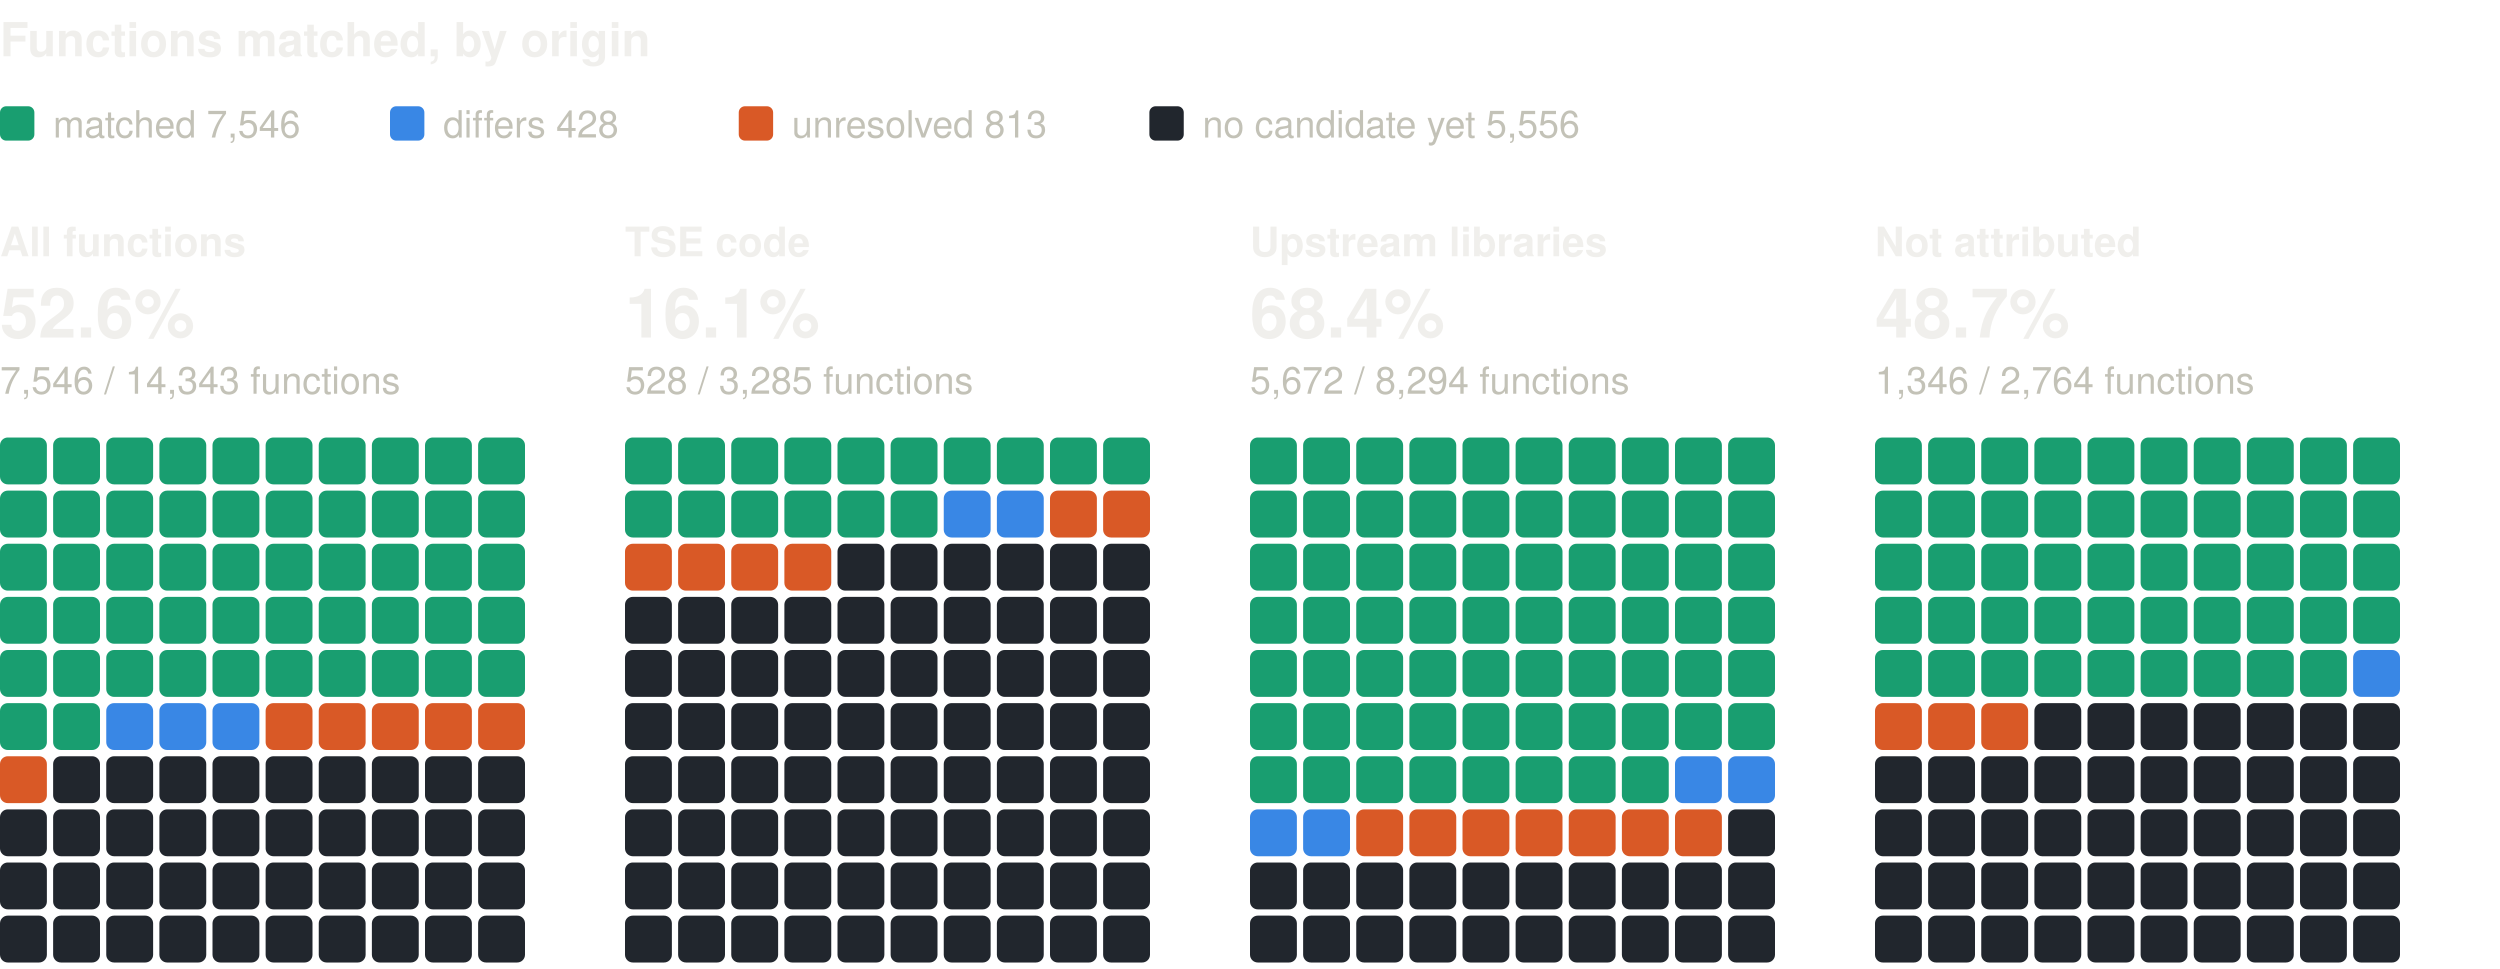
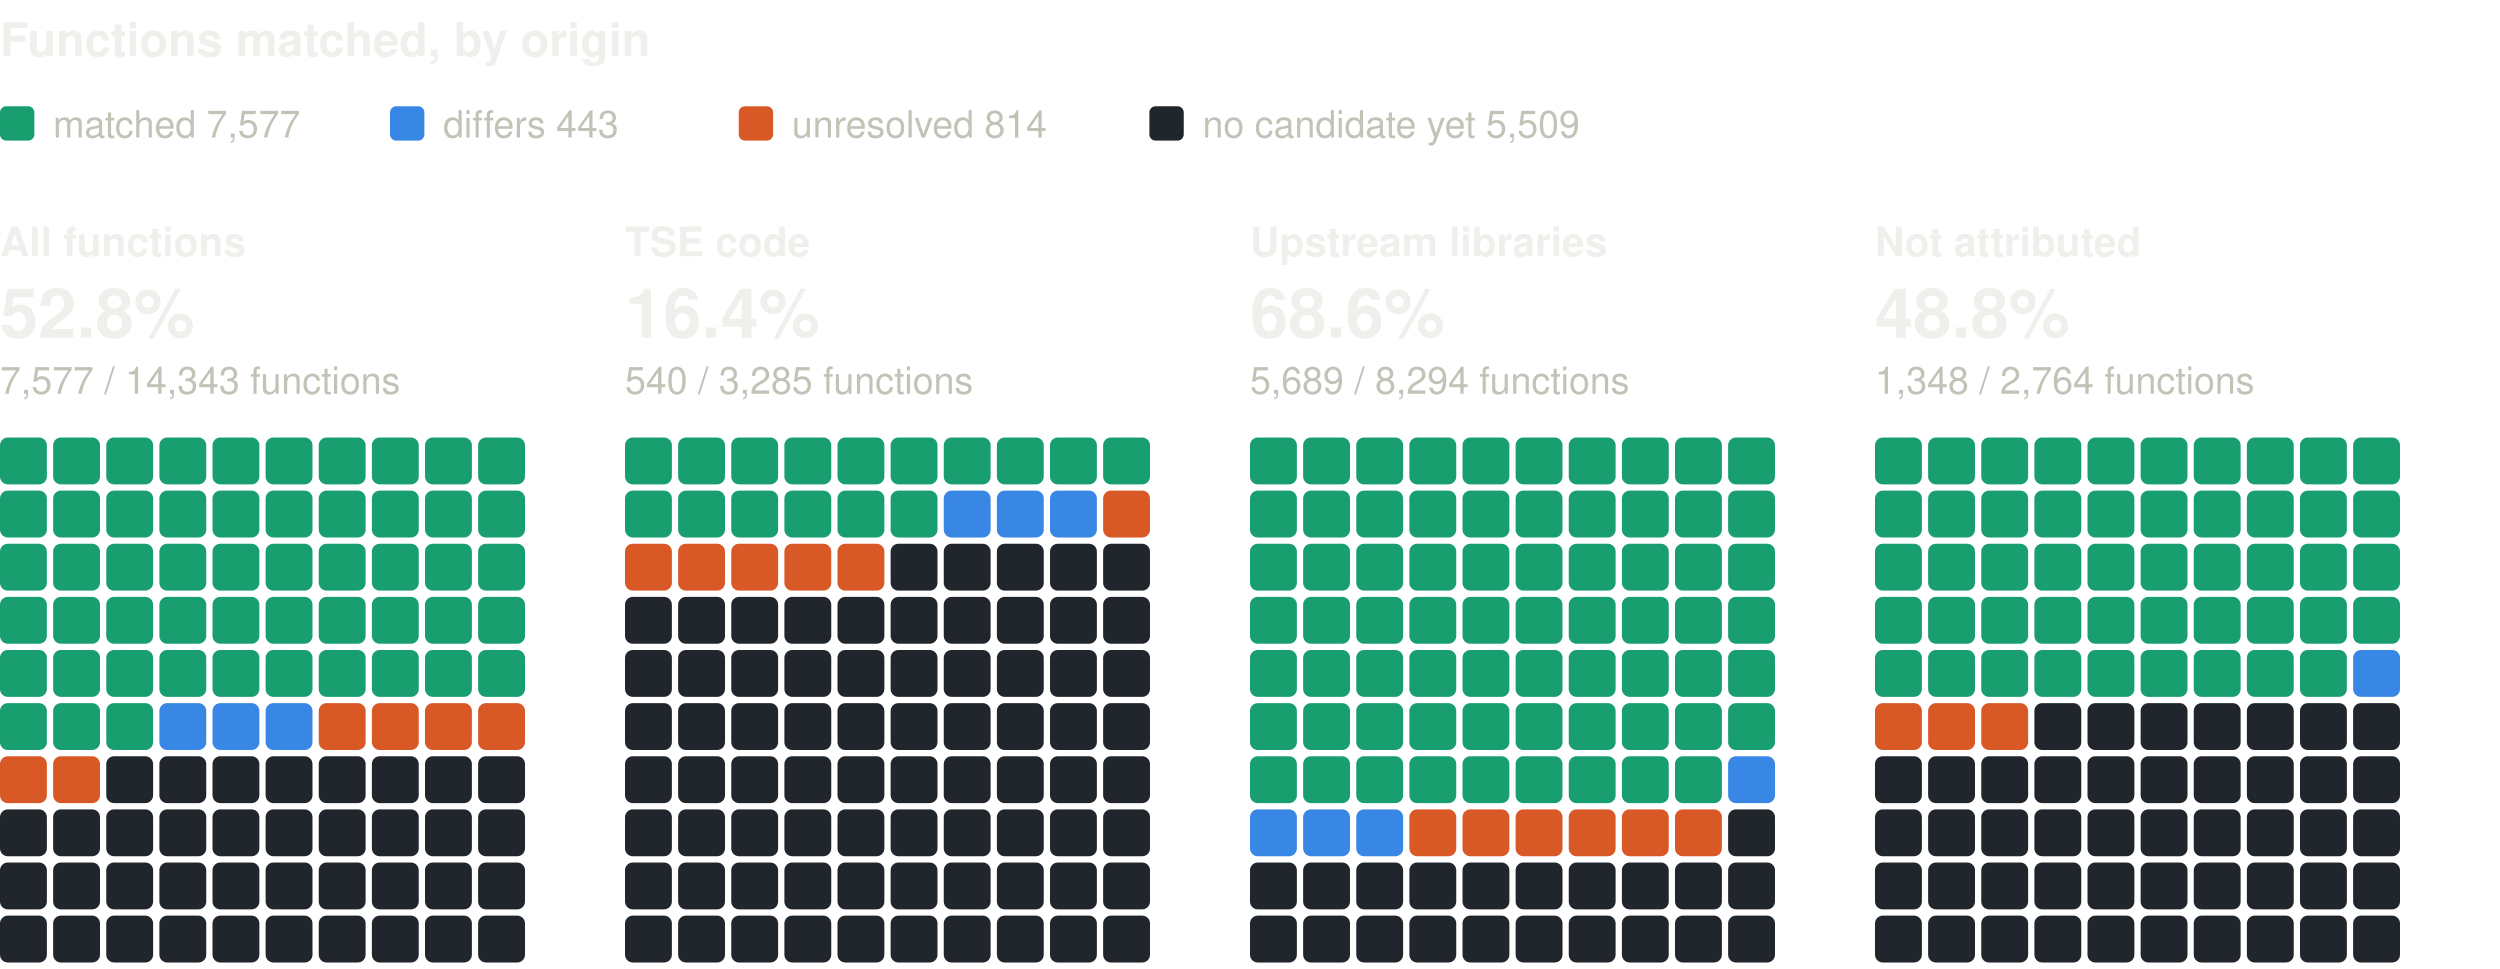
<svg xmlns="http://www.w3.org/2000/svg" width="800" height="310" viewBox="0 0 800 310" role="img" aria-label="Functions matched, by origin: one square per percent, coloured by verdict" font-family="system-ui, -apple-system, 'Segoe UI', Helvetica, Arial, sans-serif">
  <text x="0" y="18" font-size="15" fill="#f0efec" font-weight="600">Functions matched, by origin</text>
  <rect x="0" y="34" width="11" height="11" rx="2" fill="#199e70" />
-   <text x="17" y="44" font-size="12" fill="#c3c2b7">matched 7,546</text>
+   <text x="17" y="44" font-size="12" fill="#c3c2b7">matched 7,577</text>
  <rect x="124.8" y="34" width="11" height="11" rx="2" fill="#3987e5" />
-   <text x="141.8" y="44" font-size="12" fill="#c3c2b7">differs 428</text>
+   <text x="141.8" y="44" font-size="12" fill="#c3c2b7">differs 443</text>
  <rect x="236.4" y="34" width="11" height="11" rx="2" fill="#d95926" />
-   <text x="253.4" y="44" font-size="12" fill="#c3c2b7">unresolved 813</text>
+   <text x="253.4" y="44" font-size="12" fill="#c3c2b7">unresolved 814</text>
  <rect x="367.8" y="34" width="11" height="11" rx="2" fill="#21262d" />
-   <text x="384.8" y="44" font-size="12" fill="#c3c2b7">no candidate yet 5,556</text>
+   <text x="384.8" y="44" font-size="12" fill="#c3c2b7">no candidate yet 5,509</text>
  <text x="0" y="82" font-size="13" fill="#f0efec" font-weight="600">All functions</text>
-   <text x="0" y="108" font-size="22" fill="#f0efec" font-weight="600">52.6%</text>
-   <text x="0" y="126" font-size="12" fill="#c3c2b7">7,546 / 14,343 functions</text>
+   <text x="0" y="108" font-size="22" fill="#f0efec" font-weight="600">52.8%</text>
+   <text x="0" y="126" font-size="12" fill="#c3c2b7">7,577 / 14,343 functions</text>
  <rect x="0" y="140" width="15" height="15" rx="2.5" fill="#199e70" />
  <rect x="17" y="140" width="15" height="15" rx="2.5" fill="#199e70" />
  <rect x="34" y="140" width="15" height="15" rx="2.5" fill="#199e70" />
  <rect x="51" y="140" width="15" height="15" rx="2.5" fill="#199e70" />
  <rect x="68" y="140" width="15" height="15" rx="2.5" fill="#199e70" />
  <rect x="85" y="140" width="15" height="15" rx="2.5" fill="#199e70" />
  <rect x="102" y="140" width="15" height="15" rx="2.5" fill="#199e70" />
  <rect x="119" y="140" width="15" height="15" rx="2.5" fill="#199e70" />
  <rect x="136" y="140" width="15" height="15" rx="2.5" fill="#199e70" />
  <rect x="153" y="140" width="15" height="15" rx="2.5" fill="#199e70" />
  <rect x="0" y="157" width="15" height="15" rx="2.5" fill="#199e70" />
  <rect x="17" y="157" width="15" height="15" rx="2.5" fill="#199e70" />
  <rect x="34" y="157" width="15" height="15" rx="2.5" fill="#199e70" />
  <rect x="51" y="157" width="15" height="15" rx="2.5" fill="#199e70" />
  <rect x="68" y="157" width="15" height="15" rx="2.5" fill="#199e70" />
  <rect x="85" y="157" width="15" height="15" rx="2.5" fill="#199e70" />
  <rect x="102" y="157" width="15" height="15" rx="2.5" fill="#199e70" />
  <rect x="119" y="157" width="15" height="15" rx="2.5" fill="#199e70" />
  <rect x="136" y="157" width="15" height="15" rx="2.5" fill="#199e70" />
  <rect x="153" y="157" width="15" height="15" rx="2.5" fill="#199e70" />
  <rect x="0" y="174" width="15" height="15" rx="2.5" fill="#199e70" />
  <rect x="17" y="174" width="15" height="15" rx="2.5" fill="#199e70" />
  <rect x="34" y="174" width="15" height="15" rx="2.5" fill="#199e70" />
  <rect x="51" y="174" width="15" height="15" rx="2.5" fill="#199e70" />
  <rect x="68" y="174" width="15" height="15" rx="2.5" fill="#199e70" />
  <rect x="85" y="174" width="15" height="15" rx="2.5" fill="#199e70" />
  <rect x="102" y="174" width="15" height="15" rx="2.5" fill="#199e70" />
  <rect x="119" y="174" width="15" height="15" rx="2.5" fill="#199e70" />
  <rect x="136" y="174" width="15" height="15" rx="2.5" fill="#199e70" />
  <rect x="153" y="174" width="15" height="15" rx="2.5" fill="#199e70" />
  <rect x="0" y="191" width="15" height="15" rx="2.5" fill="#199e70" />
  <rect x="17" y="191" width="15" height="15" rx="2.5" fill="#199e70" />
  <rect x="34" y="191" width="15" height="15" rx="2.5" fill="#199e70" />
  <rect x="51" y="191" width="15" height="15" rx="2.5" fill="#199e70" />
  <rect x="68" y="191" width="15" height="15" rx="2.5" fill="#199e70" />
  <rect x="85" y="191" width="15" height="15" rx="2.5" fill="#199e70" />
  <rect x="102" y="191" width="15" height="15" rx="2.5" fill="#199e70" />
  <rect x="119" y="191" width="15" height="15" rx="2.5" fill="#199e70" />
  <rect x="136" y="191" width="15" height="15" rx="2.5" fill="#199e70" />
  <rect x="153" y="191" width="15" height="15" rx="2.5" fill="#199e70" />
  <rect x="0" y="208" width="15" height="15" rx="2.5" fill="#199e70" />
  <rect x="17" y="208" width="15" height="15" rx="2.5" fill="#199e70" />
  <rect x="34" y="208" width="15" height="15" rx="2.5" fill="#199e70" />
  <rect x="51" y="208" width="15" height="15" rx="2.5" fill="#199e70" />
  <rect x="68" y="208" width="15" height="15" rx="2.5" fill="#199e70" />
  <rect x="85" y="208" width="15" height="15" rx="2.5" fill="#199e70" />
  <rect x="102" y="208" width="15" height="15" rx="2.5" fill="#199e70" />
  <rect x="119" y="208" width="15" height="15" rx="2.5" fill="#199e70" />
  <rect x="136" y="208" width="15" height="15" rx="2.5" fill="#199e70" />
  <rect x="153" y="208" width="15" height="15" rx="2.5" fill="#199e70" />
  <rect x="0" y="225" width="15" height="15" rx="2.5" fill="#199e70" />
  <rect x="17" y="225" width="15" height="15" rx="2.5" fill="#199e70" />
-   <rect x="34" y="225" width="15" height="15" rx="2.5" fill="#3987e5" />
+   <rect x="34" y="225" width="15" height="15" rx="2.5" fill="#199e70" />
  <rect x="51" y="225" width="15" height="15" rx="2.5" fill="#3987e5" />
  <rect x="68" y="225" width="15" height="15" rx="2.5" fill="#3987e5" />
-   <rect x="85" y="225" width="15" height="15" rx="2.5" fill="#d95926" />
+   <rect x="85" y="225" width="15" height="15" rx="2.5" fill="#3987e5" />
  <rect x="102" y="225" width="15" height="15" rx="2.5" fill="#d95926" />
  <rect x="119" y="225" width="15" height="15" rx="2.5" fill="#d95926" />
  <rect x="136" y="225" width="15" height="15" rx="2.5" fill="#d95926" />
  <rect x="153" y="225" width="15" height="15" rx="2.5" fill="#d95926" />
  <rect x="0" y="242" width="15" height="15" rx="2.5" fill="#d95926" />
-   <rect x="17" y="242" width="15" height="15" rx="2.5" fill="#21262d" />
+   <rect x="17" y="242" width="15" height="15" rx="2.5" fill="#d95926" />
  <rect x="34" y="242" width="15" height="15" rx="2.5" fill="#21262d" />
  <rect x="51" y="242" width="15" height="15" rx="2.5" fill="#21262d" />
  <rect x="68" y="242" width="15" height="15" rx="2.5" fill="#21262d" />
  <rect x="85" y="242" width="15" height="15" rx="2.5" fill="#21262d" />
  <rect x="102" y="242" width="15" height="15" rx="2.5" fill="#21262d" />
  <rect x="119" y="242" width="15" height="15" rx="2.5" fill="#21262d" />
  <rect x="136" y="242" width="15" height="15" rx="2.5" fill="#21262d" />
  <rect x="153" y="242" width="15" height="15" rx="2.5" fill="#21262d" />
  <rect x="0" y="259" width="15" height="15" rx="2.5" fill="#21262d" />
  <rect x="17" y="259" width="15" height="15" rx="2.5" fill="#21262d" />
  <rect x="34" y="259" width="15" height="15" rx="2.5" fill="#21262d" />
  <rect x="51" y="259" width="15" height="15" rx="2.5" fill="#21262d" />
  <rect x="68" y="259" width="15" height="15" rx="2.5" fill="#21262d" />
  <rect x="85" y="259" width="15" height="15" rx="2.5" fill="#21262d" />
  <rect x="102" y="259" width="15" height="15" rx="2.5" fill="#21262d" />
  <rect x="119" y="259" width="15" height="15" rx="2.5" fill="#21262d" />
  <rect x="136" y="259" width="15" height="15" rx="2.5" fill="#21262d" />
  <rect x="153" y="259" width="15" height="15" rx="2.5" fill="#21262d" />
  <rect x="0" y="276" width="15" height="15" rx="2.5" fill="#21262d" />
  <rect x="17" y="276" width="15" height="15" rx="2.5" fill="#21262d" />
  <rect x="34" y="276" width="15" height="15" rx="2.5" fill="#21262d" />
  <rect x="51" y="276" width="15" height="15" rx="2.5" fill="#21262d" />
  <rect x="68" y="276" width="15" height="15" rx="2.5" fill="#21262d" />
  <rect x="85" y="276" width="15" height="15" rx="2.5" fill="#21262d" />
  <rect x="102" y="276" width="15" height="15" rx="2.5" fill="#21262d" />
  <rect x="119" y="276" width="15" height="15" rx="2.5" fill="#21262d" />
  <rect x="136" y="276" width="15" height="15" rx="2.5" fill="#21262d" />
  <rect x="153" y="276" width="15" height="15" rx="2.5" fill="#21262d" />
  <rect x="0" y="293" width="15" height="15" rx="2.5" fill="#21262d" />
  <rect x="17" y="293" width="15" height="15" rx="2.5" fill="#21262d" />
  <rect x="34" y="293" width="15" height="15" rx="2.5" fill="#21262d" />
  <rect x="51" y="293" width="15" height="15" rx="2.5" fill="#21262d" />
  <rect x="68" y="293" width="15" height="15" rx="2.5" fill="#21262d" />
  <rect x="85" y="293" width="15" height="15" rx="2.5" fill="#21262d" />
  <rect x="102" y="293" width="15" height="15" rx="2.5" fill="#21262d" />
  <rect x="119" y="293" width="15" height="15" rx="2.5" fill="#21262d" />
  <rect x="136" y="293" width="15" height="15" rx="2.5" fill="#21262d" />
  <rect x="153" y="293" width="15" height="15" rx="2.5" fill="#21262d" />
  <text x="200" y="82" font-size="13" fill="#f0efec" font-weight="600">TSE code</text>
-   <text x="200" y="108" font-size="22" fill="#f0efec" font-weight="600">16.1%</text>
-   <text x="200" y="126" font-size="12" fill="#c3c2b7">528 / 3,285 functions</text>
+   <text x="200" y="108" font-size="22" fill="#f0efec" font-weight="600">16.4%</text>
+   <text x="200" y="126" font-size="12" fill="#c3c2b7">540 / 3,285 functions</text>
  <rect x="200" y="140" width="15" height="15" rx="2.5" fill="#199e70" />
  <rect x="217" y="140" width="15" height="15" rx="2.5" fill="#199e70" />
  <rect x="234" y="140" width="15" height="15" rx="2.5" fill="#199e70" />
  <rect x="251" y="140" width="15" height="15" rx="2.5" fill="#199e70" />
  <rect x="268" y="140" width="15" height="15" rx="2.5" fill="#199e70" />
  <rect x="285" y="140" width="15" height="15" rx="2.5" fill="#199e70" />
  <rect x="302" y="140" width="15" height="15" rx="2.5" fill="#199e70" />
  <rect x="319" y="140" width="15" height="15" rx="2.5" fill="#199e70" />
  <rect x="336" y="140" width="15" height="15" rx="2.5" fill="#199e70" />
  <rect x="353" y="140" width="15" height="15" rx="2.5" fill="#199e70" />
  <rect x="200" y="157" width="15" height="15" rx="2.5" fill="#199e70" />
  <rect x="217" y="157" width="15" height="15" rx="2.5" fill="#199e70" />
  <rect x="234" y="157" width="15" height="15" rx="2.5" fill="#199e70" />
  <rect x="251" y="157" width="15" height="15" rx="2.5" fill="#199e70" />
  <rect x="268" y="157" width="15" height="15" rx="2.5" fill="#199e70" />
  <rect x="285" y="157" width="15" height="15" rx="2.5" fill="#199e70" />
  <rect x="302" y="157" width="15" height="15" rx="2.5" fill="#3987e5" />
  <rect x="319" y="157" width="15" height="15" rx="2.5" fill="#3987e5" />
-   <rect x="336" y="157" width="15" height="15" rx="2.5" fill="#d95926" />
+   <rect x="336" y="157" width="15" height="15" rx="2.5" fill="#3987e5" />
  <rect x="353" y="157" width="15" height="15" rx="2.5" fill="#d95926" />
  <rect x="200" y="174" width="15" height="15" rx="2.5" fill="#d95926" />
  <rect x="217" y="174" width="15" height="15" rx="2.5" fill="#d95926" />
  <rect x="234" y="174" width="15" height="15" rx="2.5" fill="#d95926" />
  <rect x="251" y="174" width="15" height="15" rx="2.5" fill="#d95926" />
-   <rect x="268" y="174" width="15" height="15" rx="2.5" fill="#21262d" />
+   <rect x="268" y="174" width="15" height="15" rx="2.5" fill="#d95926" />
  <rect x="285" y="174" width="15" height="15" rx="2.5" fill="#21262d" />
  <rect x="302" y="174" width="15" height="15" rx="2.5" fill="#21262d" />
  <rect x="319" y="174" width="15" height="15" rx="2.5" fill="#21262d" />
  <rect x="336" y="174" width="15" height="15" rx="2.5" fill="#21262d" />
  <rect x="353" y="174" width="15" height="15" rx="2.5" fill="#21262d" />
  <rect x="200" y="191" width="15" height="15" rx="2.5" fill="#21262d" />
  <rect x="217" y="191" width="15" height="15" rx="2.5" fill="#21262d" />
  <rect x="234" y="191" width="15" height="15" rx="2.5" fill="#21262d" />
  <rect x="251" y="191" width="15" height="15" rx="2.5" fill="#21262d" />
  <rect x="268" y="191" width="15" height="15" rx="2.5" fill="#21262d" />
  <rect x="285" y="191" width="15" height="15" rx="2.5" fill="#21262d" />
  <rect x="302" y="191" width="15" height="15" rx="2.5" fill="#21262d" />
  <rect x="319" y="191" width="15" height="15" rx="2.5" fill="#21262d" />
  <rect x="336" y="191" width="15" height="15" rx="2.5" fill="#21262d" />
  <rect x="353" y="191" width="15" height="15" rx="2.5" fill="#21262d" />
  <rect x="200" y="208" width="15" height="15" rx="2.5" fill="#21262d" />
  <rect x="217" y="208" width="15" height="15" rx="2.5" fill="#21262d" />
  <rect x="234" y="208" width="15" height="15" rx="2.5" fill="#21262d" />
  <rect x="251" y="208" width="15" height="15" rx="2.5" fill="#21262d" />
  <rect x="268" y="208" width="15" height="15" rx="2.5" fill="#21262d" />
  <rect x="285" y="208" width="15" height="15" rx="2.5" fill="#21262d" />
  <rect x="302" y="208" width="15" height="15" rx="2.5" fill="#21262d" />
  <rect x="319" y="208" width="15" height="15" rx="2.5" fill="#21262d" />
  <rect x="336" y="208" width="15" height="15" rx="2.5" fill="#21262d" />
  <rect x="353" y="208" width="15" height="15" rx="2.5" fill="#21262d" />
  <rect x="200" y="225" width="15" height="15" rx="2.5" fill="#21262d" />
  <rect x="217" y="225" width="15" height="15" rx="2.5" fill="#21262d" />
  <rect x="234" y="225" width="15" height="15" rx="2.5" fill="#21262d" />
  <rect x="251" y="225" width="15" height="15" rx="2.5" fill="#21262d" />
  <rect x="268" y="225" width="15" height="15" rx="2.5" fill="#21262d" />
  <rect x="285" y="225" width="15" height="15" rx="2.5" fill="#21262d" />
  <rect x="302" y="225" width="15" height="15" rx="2.5" fill="#21262d" />
  <rect x="319" y="225" width="15" height="15" rx="2.5" fill="#21262d" />
  <rect x="336" y="225" width="15" height="15" rx="2.5" fill="#21262d" />
  <rect x="353" y="225" width="15" height="15" rx="2.5" fill="#21262d" />
  <rect x="200" y="242" width="15" height="15" rx="2.5" fill="#21262d" />
  <rect x="217" y="242" width="15" height="15" rx="2.5" fill="#21262d" />
  <rect x="234" y="242" width="15" height="15" rx="2.5" fill="#21262d" />
  <rect x="251" y="242" width="15" height="15" rx="2.5" fill="#21262d" />
  <rect x="268" y="242" width="15" height="15" rx="2.5" fill="#21262d" />
  <rect x="285" y="242" width="15" height="15" rx="2.5" fill="#21262d" />
  <rect x="302" y="242" width="15" height="15" rx="2.5" fill="#21262d" />
  <rect x="319" y="242" width="15" height="15" rx="2.5" fill="#21262d" />
  <rect x="336" y="242" width="15" height="15" rx="2.5" fill="#21262d" />
  <rect x="353" y="242" width="15" height="15" rx="2.5" fill="#21262d" />
  <rect x="200" y="259" width="15" height="15" rx="2.5" fill="#21262d" />
  <rect x="217" y="259" width="15" height="15" rx="2.5" fill="#21262d" />
  <rect x="234" y="259" width="15" height="15" rx="2.5" fill="#21262d" />
  <rect x="251" y="259" width="15" height="15" rx="2.5" fill="#21262d" />
  <rect x="268" y="259" width="15" height="15" rx="2.5" fill="#21262d" />
  <rect x="285" y="259" width="15" height="15" rx="2.5" fill="#21262d" />
  <rect x="302" y="259" width="15" height="15" rx="2.5" fill="#21262d" />
  <rect x="319" y="259" width="15" height="15" rx="2.5" fill="#21262d" />
  <rect x="336" y="259" width="15" height="15" rx="2.5" fill="#21262d" />
  <rect x="353" y="259" width="15" height="15" rx="2.5" fill="#21262d" />
  <rect x="200" y="276" width="15" height="15" rx="2.5" fill="#21262d" />
  <rect x="217" y="276" width="15" height="15" rx="2.5" fill="#21262d" />
  <rect x="234" y="276" width="15" height="15" rx="2.5" fill="#21262d" />
  <rect x="251" y="276" width="15" height="15" rx="2.5" fill="#21262d" />
  <rect x="268" y="276" width="15" height="15" rx="2.5" fill="#21262d" />
  <rect x="285" y="276" width="15" height="15" rx="2.5" fill="#21262d" />
  <rect x="302" y="276" width="15" height="15" rx="2.5" fill="#21262d" />
  <rect x="319" y="276" width="15" height="15" rx="2.5" fill="#21262d" />
  <rect x="336" y="276" width="15" height="15" rx="2.5" fill="#21262d" />
  <rect x="353" y="276" width="15" height="15" rx="2.5" fill="#21262d" />
  <rect x="200" y="293" width="15" height="15" rx="2.5" fill="#21262d" />
  <rect x="217" y="293" width="15" height="15" rx="2.5" fill="#21262d" />
  <rect x="234" y="293" width="15" height="15" rx="2.5" fill="#21262d" />
  <rect x="251" y="293" width="15" height="15" rx="2.5" fill="#21262d" />
  <rect x="268" y="293" width="15" height="15" rx="2.5" fill="#21262d" />
  <rect x="285" y="293" width="15" height="15" rx="2.5" fill="#21262d" />
  <rect x="302" y="293" width="15" height="15" rx="2.5" fill="#21262d" />
  <rect x="319" y="293" width="15" height="15" rx="2.5" fill="#21262d" />
  <rect x="336" y="293" width="15" height="15" rx="2.5" fill="#21262d" />
  <rect x="353" y="293" width="15" height="15" rx="2.5" fill="#21262d" />
  <text x="400" y="82" font-size="13" fill="#f0efec" font-weight="600">Upstream libraries</text>
-   <text x="400" y="108" font-size="22" fill="#f0efec" font-weight="600">68.4%</text>
-   <text x="400" y="126" font-size="12" fill="#c3c2b7">5,672 / 8,294 functions</text>
+   <text x="400" y="108" font-size="22" fill="#f0efec" font-weight="600">68.6%</text>
+   <text x="400" y="126" font-size="12" fill="#c3c2b7">5,689 / 8,294 functions</text>
  <rect x="400" y="140" width="15" height="15" rx="2.5" fill="#199e70" />
  <rect x="417" y="140" width="15" height="15" rx="2.5" fill="#199e70" />
  <rect x="434" y="140" width="15" height="15" rx="2.5" fill="#199e70" />
  <rect x="451" y="140" width="15" height="15" rx="2.5" fill="#199e70" />
  <rect x="468" y="140" width="15" height="15" rx="2.5" fill="#199e70" />
  <rect x="485" y="140" width="15" height="15" rx="2.5" fill="#199e70" />
  <rect x="502" y="140" width="15" height="15" rx="2.5" fill="#199e70" />
  <rect x="519" y="140" width="15" height="15" rx="2.5" fill="#199e70" />
  <rect x="536" y="140" width="15" height="15" rx="2.5" fill="#199e70" />
  <rect x="553" y="140" width="15" height="15" rx="2.5" fill="#199e70" />
  <rect x="400" y="157" width="15" height="15" rx="2.5" fill="#199e70" />
  <rect x="417" y="157" width="15" height="15" rx="2.5" fill="#199e70" />
  <rect x="434" y="157" width="15" height="15" rx="2.5" fill="#199e70" />
  <rect x="451" y="157" width="15" height="15" rx="2.5" fill="#199e70" />
  <rect x="468" y="157" width="15" height="15" rx="2.5" fill="#199e70" />
  <rect x="485" y="157" width="15" height="15" rx="2.5" fill="#199e70" />
  <rect x="502" y="157" width="15" height="15" rx="2.5" fill="#199e70" />
  <rect x="519" y="157" width="15" height="15" rx="2.5" fill="#199e70" />
  <rect x="536" y="157" width="15" height="15" rx="2.5" fill="#199e70" />
  <rect x="553" y="157" width="15" height="15" rx="2.5" fill="#199e70" />
  <rect x="400" y="174" width="15" height="15" rx="2.5" fill="#199e70" />
  <rect x="417" y="174" width="15" height="15" rx="2.5" fill="#199e70" />
  <rect x="434" y="174" width="15" height="15" rx="2.5" fill="#199e70" />
  <rect x="451" y="174" width="15" height="15" rx="2.5" fill="#199e70" />
  <rect x="468" y="174" width="15" height="15" rx="2.5" fill="#199e70" />
  <rect x="485" y="174" width="15" height="15" rx="2.5" fill="#199e70" />
  <rect x="502" y="174" width="15" height="15" rx="2.5" fill="#199e70" />
  <rect x="519" y="174" width="15" height="15" rx="2.5" fill="#199e70" />
  <rect x="536" y="174" width="15" height="15" rx="2.5" fill="#199e70" />
  <rect x="553" y="174" width="15" height="15" rx="2.5" fill="#199e70" />
  <rect x="400" y="191" width="15" height="15" rx="2.5" fill="#199e70" />
  <rect x="417" y="191" width="15" height="15" rx="2.5" fill="#199e70" />
  <rect x="434" y="191" width="15" height="15" rx="2.5" fill="#199e70" />
  <rect x="451" y="191" width="15" height="15" rx="2.5" fill="#199e70" />
  <rect x="468" y="191" width="15" height="15" rx="2.5" fill="#199e70" />
  <rect x="485" y="191" width="15" height="15" rx="2.5" fill="#199e70" />
  <rect x="502" y="191" width="15" height="15" rx="2.5" fill="#199e70" />
  <rect x="519" y="191" width="15" height="15" rx="2.5" fill="#199e70" />
  <rect x="536" y="191" width="15" height="15" rx="2.5" fill="#199e70" />
  <rect x="553" y="191" width="15" height="15" rx="2.5" fill="#199e70" />
  <rect x="400" y="208" width="15" height="15" rx="2.5" fill="#199e70" />
  <rect x="417" y="208" width="15" height="15" rx="2.5" fill="#199e70" />
  <rect x="434" y="208" width="15" height="15" rx="2.5" fill="#199e70" />
  <rect x="451" y="208" width="15" height="15" rx="2.5" fill="#199e70" />
  <rect x="468" y="208" width="15" height="15" rx="2.5" fill="#199e70" />
  <rect x="485" y="208" width="15" height="15" rx="2.5" fill="#199e70" />
  <rect x="502" y="208" width="15" height="15" rx="2.5" fill="#199e70" />
  <rect x="519" y="208" width="15" height="15" rx="2.5" fill="#199e70" />
  <rect x="536" y="208" width="15" height="15" rx="2.5" fill="#199e70" />
  <rect x="553" y="208" width="15" height="15" rx="2.5" fill="#199e70" />
  <rect x="400" y="225" width="15" height="15" rx="2.5" fill="#199e70" />
  <rect x="417" y="225" width="15" height="15" rx="2.5" fill="#199e70" />
  <rect x="434" y="225" width="15" height="15" rx="2.5" fill="#199e70" />
  <rect x="451" y="225" width="15" height="15" rx="2.5" fill="#199e70" />
  <rect x="468" y="225" width="15" height="15" rx="2.5" fill="#199e70" />
  <rect x="485" y="225" width="15" height="15" rx="2.5" fill="#199e70" />
  <rect x="502" y="225" width="15" height="15" rx="2.5" fill="#199e70" />
  <rect x="519" y="225" width="15" height="15" rx="2.5" fill="#199e70" />
  <rect x="536" y="225" width="15" height="15" rx="2.5" fill="#199e70" />
  <rect x="553" y="225" width="15" height="15" rx="2.5" fill="#199e70" />
  <rect x="400" y="242" width="15" height="15" rx="2.5" fill="#199e70" />
  <rect x="417" y="242" width="15" height="15" rx="2.5" fill="#199e70" />
  <rect x="434" y="242" width="15" height="15" rx="2.5" fill="#199e70" />
  <rect x="451" y="242" width="15" height="15" rx="2.5" fill="#199e70" />
  <rect x="468" y="242" width="15" height="15" rx="2.5" fill="#199e70" />
  <rect x="485" y="242" width="15" height="15" rx="2.5" fill="#199e70" />
  <rect x="502" y="242" width="15" height="15" rx="2.5" fill="#199e70" />
  <rect x="519" y="242" width="15" height="15" rx="2.5" fill="#199e70" />
-   <rect x="536" y="242" width="15" height="15" rx="2.5" fill="#3987e5" />
+   <rect x="536" y="242" width="15" height="15" rx="2.5" fill="#199e70" />
  <rect x="553" y="242" width="15" height="15" rx="2.5" fill="#3987e5" />
  <rect x="400" y="259" width="15" height="15" rx="2.5" fill="#3987e5" />
  <rect x="417" y="259" width="15" height="15" rx="2.5" fill="#3987e5" />
-   <rect x="434" y="259" width="15" height="15" rx="2.5" fill="#d95926" />
+   <rect x="434" y="259" width="15" height="15" rx="2.5" fill="#3987e5" />
  <rect x="451" y="259" width="15" height="15" rx="2.5" fill="#d95926" />
  <rect x="468" y="259" width="15" height="15" rx="2.5" fill="#d95926" />
  <rect x="485" y="259" width="15" height="15" rx="2.5" fill="#d95926" />
  <rect x="502" y="259" width="15" height="15" rx="2.5" fill="#d95926" />
  <rect x="519" y="259" width="15" height="15" rx="2.5" fill="#d95926" />
  <rect x="536" y="259" width="15" height="15" rx="2.5" fill="#d95926" />
  <rect x="553" y="259" width="15" height="15" rx="2.5" fill="#21262d" />
  <rect x="400" y="276" width="15" height="15" rx="2.5" fill="#21262d" />
  <rect x="417" y="276" width="15" height="15" rx="2.5" fill="#21262d" />
  <rect x="434" y="276" width="15" height="15" rx="2.5" fill="#21262d" />
  <rect x="451" y="276" width="15" height="15" rx="2.5" fill="#21262d" />
  <rect x="468" y="276" width="15" height="15" rx="2.5" fill="#21262d" />
  <rect x="485" y="276" width="15" height="15" rx="2.5" fill="#21262d" />
  <rect x="502" y="276" width="15" height="15" rx="2.5" fill="#21262d" />
  <rect x="519" y="276" width="15" height="15" rx="2.5" fill="#21262d" />
  <rect x="536" y="276" width="15" height="15" rx="2.5" fill="#21262d" />
  <rect x="553" y="276" width="15" height="15" rx="2.5" fill="#21262d" />
  <rect x="400" y="293" width="15" height="15" rx="2.5" fill="#21262d" />
  <rect x="417" y="293" width="15" height="15" rx="2.5" fill="#21262d" />
  <rect x="434" y="293" width="15" height="15" rx="2.5" fill="#21262d" />
  <rect x="451" y="293" width="15" height="15" rx="2.5" fill="#21262d" />
  <rect x="468" y="293" width="15" height="15" rx="2.5" fill="#21262d" />
  <rect x="485" y="293" width="15" height="15" rx="2.5" fill="#21262d" />
  <rect x="502" y="293" width="15" height="15" rx="2.5" fill="#21262d" />
  <rect x="519" y="293" width="15" height="15" rx="2.5" fill="#21262d" />
  <rect x="536" y="293" width="15" height="15" rx="2.5" fill="#21262d" />
  <rect x="553" y="293" width="15" height="15" rx="2.5" fill="#21262d" />
  <text x="600" y="82" font-size="13" fill="#f0efec" font-weight="600">Not attributed</text>
-   <text x="600" y="108" font-size="22" fill="#f0efec" font-weight="600">48.7%</text>
-   <text x="600" y="126" font-size="12" fill="#c3c2b7">1,346 / 2,764 functions</text>
+   <text x="600" y="108" font-size="22" fill="#f0efec" font-weight="600">48.8%</text>
+   <text x="600" y="126" font-size="12" fill="#c3c2b7">1,348 / 2,764 functions</text>
  <rect x="600" y="140" width="15" height="15" rx="2.5" fill="#199e70" />
  <rect x="617" y="140" width="15" height="15" rx="2.5" fill="#199e70" />
  <rect x="634" y="140" width="15" height="15" rx="2.5" fill="#199e70" />
  <rect x="651" y="140" width="15" height="15" rx="2.5" fill="#199e70" />
  <rect x="668" y="140" width="15" height="15" rx="2.5" fill="#199e70" />
  <rect x="685" y="140" width="15" height="15" rx="2.5" fill="#199e70" />
  <rect x="702" y="140" width="15" height="15" rx="2.5" fill="#199e70" />
  <rect x="719" y="140" width="15" height="15" rx="2.5" fill="#199e70" />
  <rect x="736" y="140" width="15" height="15" rx="2.5" fill="#199e70" />
  <rect x="753" y="140" width="15" height="15" rx="2.5" fill="#199e70" />
  <rect x="600" y="157" width="15" height="15" rx="2.5" fill="#199e70" />
  <rect x="617" y="157" width="15" height="15" rx="2.5" fill="#199e70" />
  <rect x="634" y="157" width="15" height="15" rx="2.5" fill="#199e70" />
  <rect x="651" y="157" width="15" height="15" rx="2.5" fill="#199e70" />
  <rect x="668" y="157" width="15" height="15" rx="2.5" fill="#199e70" />
  <rect x="685" y="157" width="15" height="15" rx="2.5" fill="#199e70" />
  <rect x="702" y="157" width="15" height="15" rx="2.5" fill="#199e70" />
  <rect x="719" y="157" width="15" height="15" rx="2.5" fill="#199e70" />
  <rect x="736" y="157" width="15" height="15" rx="2.5" fill="#199e70" />
  <rect x="753" y="157" width="15" height="15" rx="2.5" fill="#199e70" />
  <rect x="600" y="174" width="15" height="15" rx="2.5" fill="#199e70" />
  <rect x="617" y="174" width="15" height="15" rx="2.5" fill="#199e70" />
  <rect x="634" y="174" width="15" height="15" rx="2.5" fill="#199e70" />
  <rect x="651" y="174" width="15" height="15" rx="2.5" fill="#199e70" />
  <rect x="668" y="174" width="15" height="15" rx="2.5" fill="#199e70" />
  <rect x="685" y="174" width="15" height="15" rx="2.5" fill="#199e70" />
  <rect x="702" y="174" width="15" height="15" rx="2.5" fill="#199e70" />
  <rect x="719" y="174" width="15" height="15" rx="2.5" fill="#199e70" />
  <rect x="736" y="174" width="15" height="15" rx="2.5" fill="#199e70" />
  <rect x="753" y="174" width="15" height="15" rx="2.5" fill="#199e70" />
  <rect x="600" y="191" width="15" height="15" rx="2.5" fill="#199e70" />
  <rect x="617" y="191" width="15" height="15" rx="2.5" fill="#199e70" />
  <rect x="634" y="191" width="15" height="15" rx="2.5" fill="#199e70" />
  <rect x="651" y="191" width="15" height="15" rx="2.5" fill="#199e70" />
  <rect x="668" y="191" width="15" height="15" rx="2.5" fill="#199e70" />
  <rect x="685" y="191" width="15" height="15" rx="2.5" fill="#199e70" />
  <rect x="702" y="191" width="15" height="15" rx="2.5" fill="#199e70" />
  <rect x="719" y="191" width="15" height="15" rx="2.5" fill="#199e70" />
  <rect x="736" y="191" width="15" height="15" rx="2.5" fill="#199e70" />
  <rect x="753" y="191" width="15" height="15" rx="2.5" fill="#199e70" />
  <rect x="600" y="208" width="15" height="15" rx="2.5" fill="#199e70" />
  <rect x="617" y="208" width="15" height="15" rx="2.5" fill="#199e70" />
  <rect x="634" y="208" width="15" height="15" rx="2.5" fill="#199e70" />
  <rect x="651" y="208" width="15" height="15" rx="2.5" fill="#199e70" />
  <rect x="668" y="208" width="15" height="15" rx="2.5" fill="#199e70" />
  <rect x="685" y="208" width="15" height="15" rx="2.5" fill="#199e70" />
  <rect x="702" y="208" width="15" height="15" rx="2.5" fill="#199e70" />
  <rect x="719" y="208" width="15" height="15" rx="2.5" fill="#199e70" />
  <rect x="736" y="208" width="15" height="15" rx="2.5" fill="#199e70" />
  <rect x="753" y="208" width="15" height="15" rx="2.5" fill="#3987e5" />
  <rect x="600" y="225" width="15" height="15" rx="2.5" fill="#d95926" />
  <rect x="617" y="225" width="15" height="15" rx="2.5" fill="#d95926" />
  <rect x="634" y="225" width="15" height="15" rx="2.5" fill="#d95926" />
  <rect x="651" y="225" width="15" height="15" rx="2.5" fill="#21262d" />
  <rect x="668" y="225" width="15" height="15" rx="2.5" fill="#21262d" />
  <rect x="685" y="225" width="15" height="15" rx="2.5" fill="#21262d" />
  <rect x="702" y="225" width="15" height="15" rx="2.5" fill="#21262d" />
  <rect x="719" y="225" width="15" height="15" rx="2.5" fill="#21262d" />
  <rect x="736" y="225" width="15" height="15" rx="2.5" fill="#21262d" />
  <rect x="753" y="225" width="15" height="15" rx="2.5" fill="#21262d" />
  <rect x="600" y="242" width="15" height="15" rx="2.5" fill="#21262d" />
  <rect x="617" y="242" width="15" height="15" rx="2.5" fill="#21262d" />
  <rect x="634" y="242" width="15" height="15" rx="2.5" fill="#21262d" />
  <rect x="651" y="242" width="15" height="15" rx="2.5" fill="#21262d" />
  <rect x="668" y="242" width="15" height="15" rx="2.5" fill="#21262d" />
  <rect x="685" y="242" width="15" height="15" rx="2.5" fill="#21262d" />
  <rect x="702" y="242" width="15" height="15" rx="2.5" fill="#21262d" />
  <rect x="719" y="242" width="15" height="15" rx="2.5" fill="#21262d" />
  <rect x="736" y="242" width="15" height="15" rx="2.5" fill="#21262d" />
  <rect x="753" y="242" width="15" height="15" rx="2.5" fill="#21262d" />
  <rect x="600" y="259" width="15" height="15" rx="2.5" fill="#21262d" />
  <rect x="617" y="259" width="15" height="15" rx="2.5" fill="#21262d" />
  <rect x="634" y="259" width="15" height="15" rx="2.5" fill="#21262d" />
  <rect x="651" y="259" width="15" height="15" rx="2.5" fill="#21262d" />
  <rect x="668" y="259" width="15" height="15" rx="2.5" fill="#21262d" />
  <rect x="685" y="259" width="15" height="15" rx="2.5" fill="#21262d" />
  <rect x="702" y="259" width="15" height="15" rx="2.5" fill="#21262d" />
  <rect x="719" y="259" width="15" height="15" rx="2.5" fill="#21262d" />
  <rect x="736" y="259" width="15" height="15" rx="2.5" fill="#21262d" />
  <rect x="753" y="259" width="15" height="15" rx="2.5" fill="#21262d" />
  <rect x="600" y="276" width="15" height="15" rx="2.5" fill="#21262d" />
  <rect x="617" y="276" width="15" height="15" rx="2.5" fill="#21262d" />
  <rect x="634" y="276" width="15" height="15" rx="2.5" fill="#21262d" />
  <rect x="651" y="276" width="15" height="15" rx="2.5" fill="#21262d" />
  <rect x="668" y="276" width="15" height="15" rx="2.5" fill="#21262d" />
  <rect x="685" y="276" width="15" height="15" rx="2.5" fill="#21262d" />
  <rect x="702" y="276" width="15" height="15" rx="2.5" fill="#21262d" />
  <rect x="719" y="276" width="15" height="15" rx="2.5" fill="#21262d" />
  <rect x="736" y="276" width="15" height="15" rx="2.5" fill="#21262d" />
  <rect x="753" y="276" width="15" height="15" rx="2.5" fill="#21262d" />
  <rect x="600" y="293" width="15" height="15" rx="2.5" fill="#21262d" />
  <rect x="617" y="293" width="15" height="15" rx="2.5" fill="#21262d" />
  <rect x="634" y="293" width="15" height="15" rx="2.5" fill="#21262d" />
  <rect x="651" y="293" width="15" height="15" rx="2.5" fill="#21262d" />
  <rect x="668" y="293" width="15" height="15" rx="2.5" fill="#21262d" />
  <rect x="685" y="293" width="15" height="15" rx="2.5" fill="#21262d" />
  <rect x="702" y="293" width="15" height="15" rx="2.5" fill="#21262d" />
  <rect x="719" y="293" width="15" height="15" rx="2.5" fill="#21262d" />
  <rect x="736" y="293" width="15" height="15" rx="2.5" fill="#21262d" />
  <rect x="753" y="293" width="15" height="15" rx="2.5" fill="#21262d" />
</svg>
